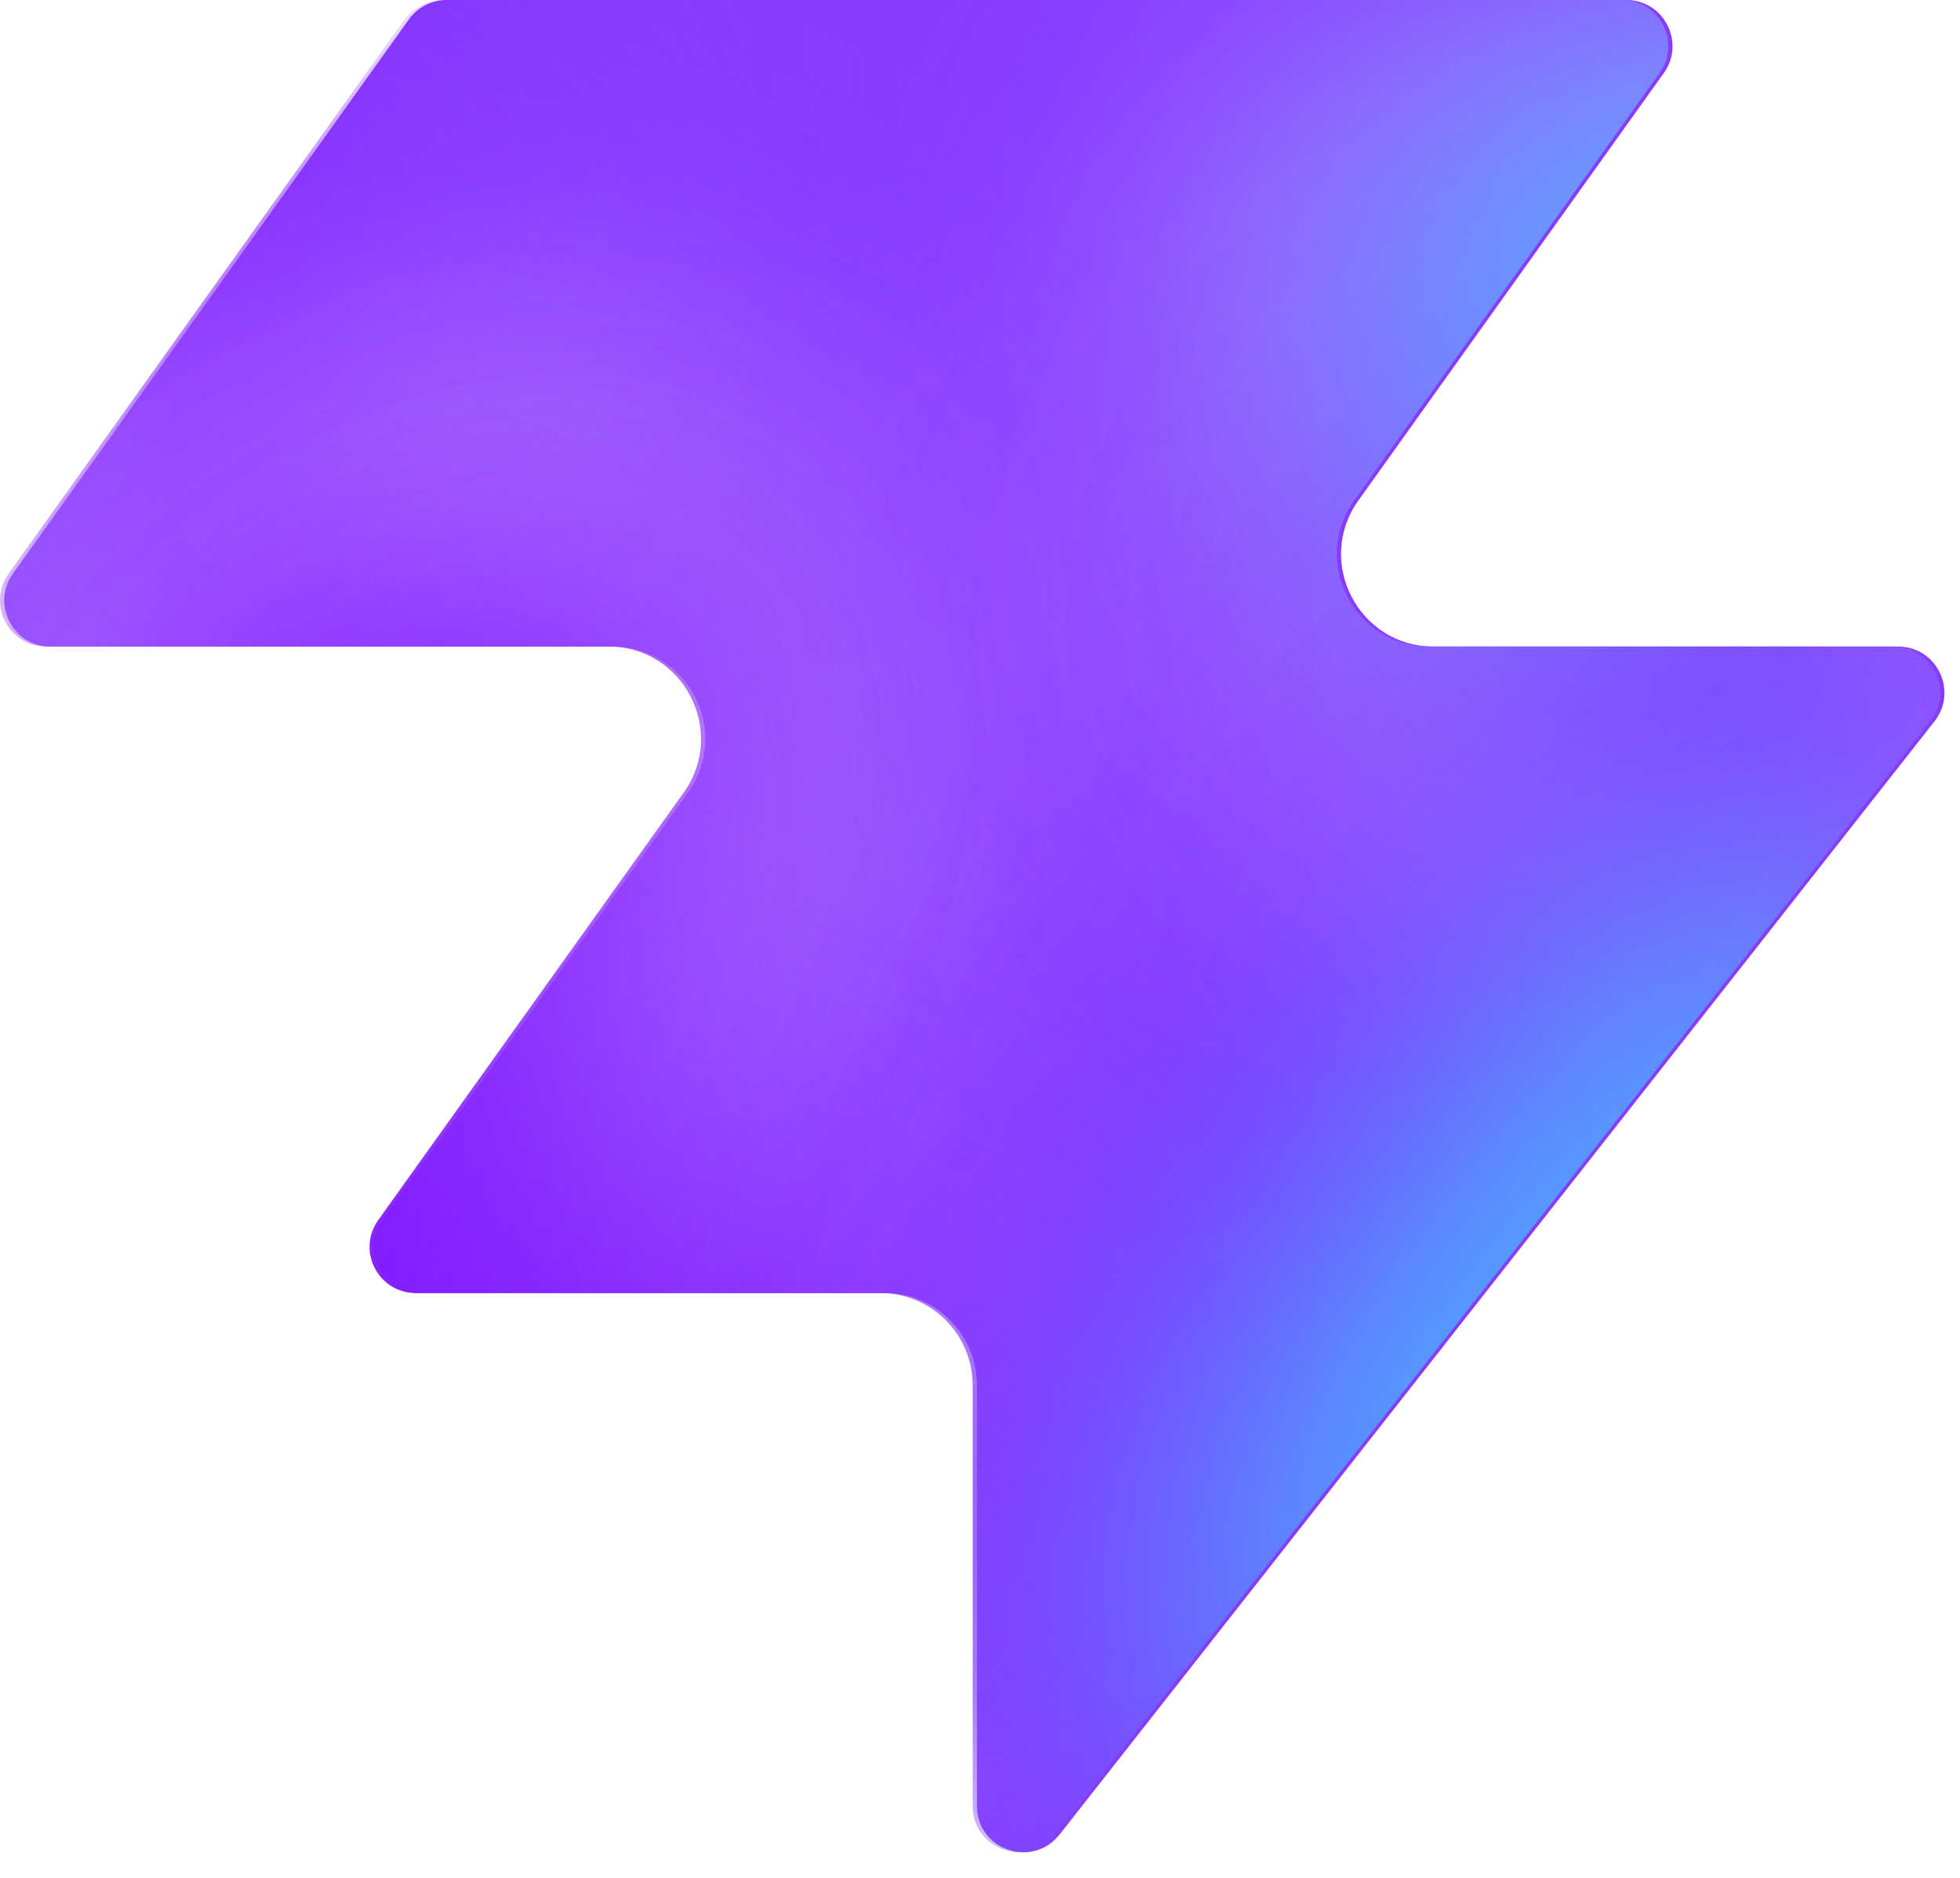
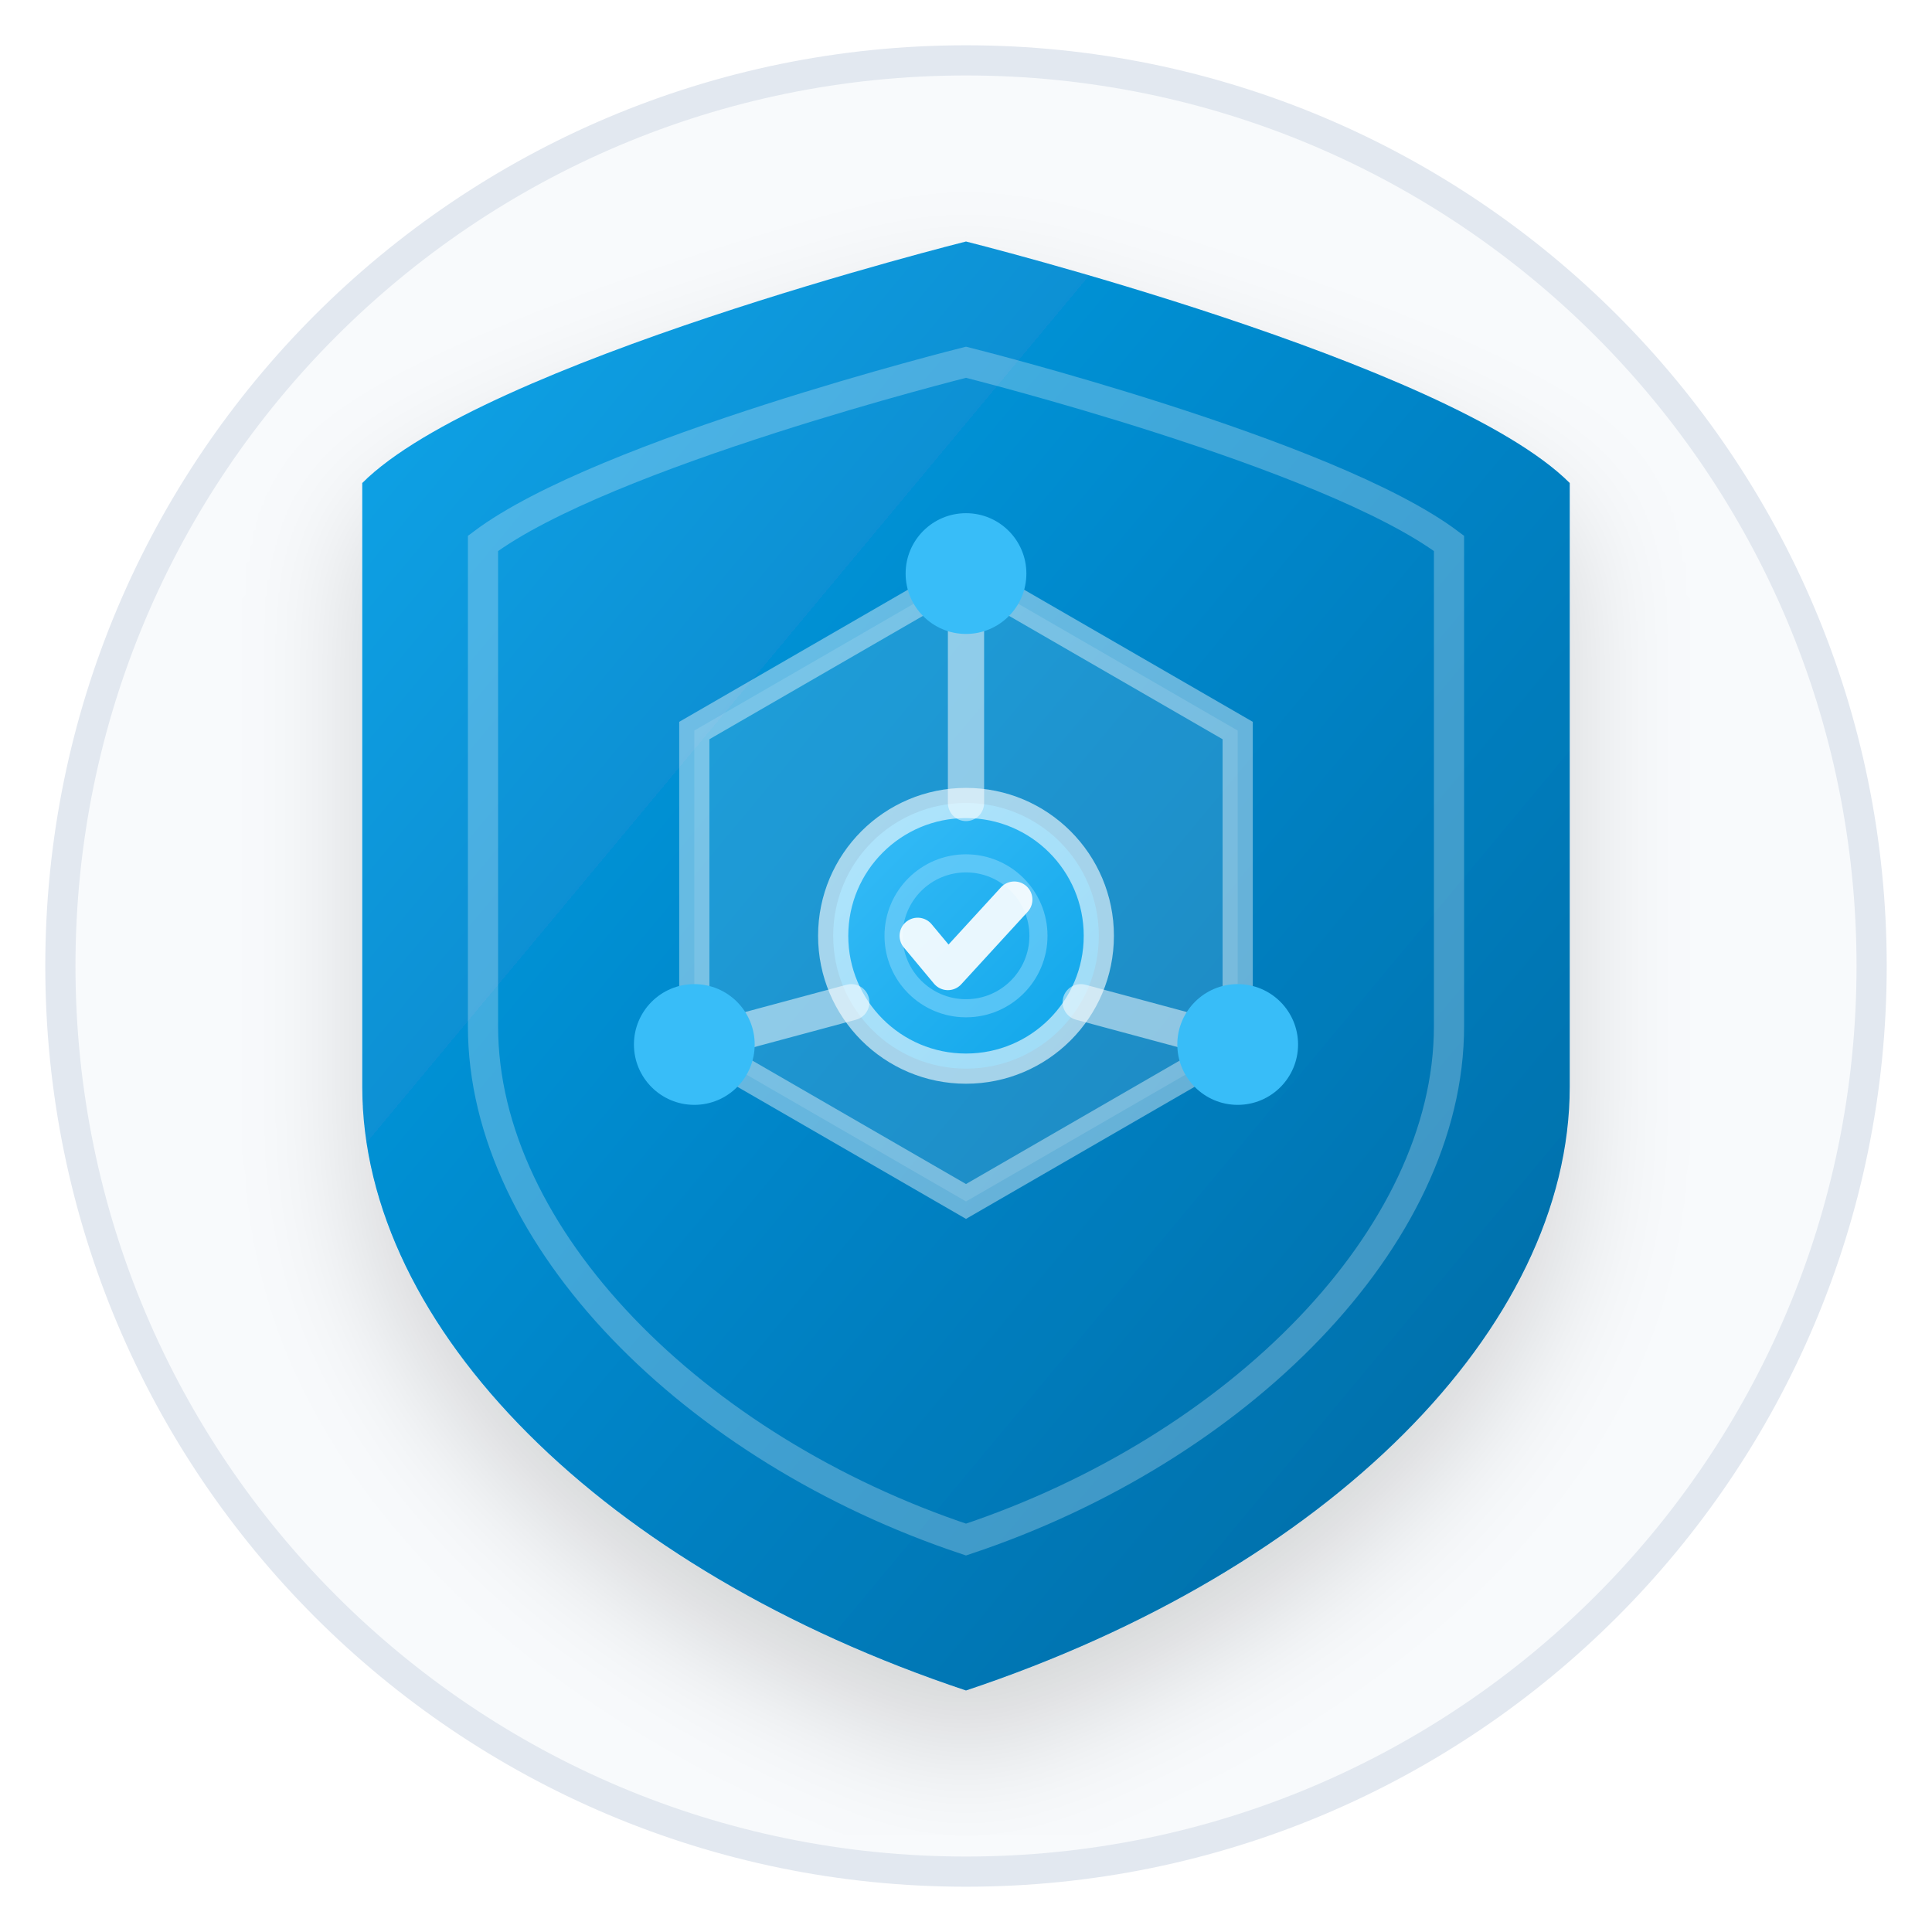
- <svg xmlns="http://www.w3.org/2000/svg" width="48" height="46" fill="none" viewBox="0 0 48 46">
-   <path fill="#863bff" d="M25.946 44.938c-.664.845-2.021.375-2.021-.698V33.937a2.26 2.26 0 0 0-2.262-2.262H10.287c-.92 0-1.456-1.04-.92-1.788l7.48-10.471c1.07-1.497 0-3.578-1.842-3.578H1.237c-.92 0-1.456-1.04-.92-1.788L10.013.474c.214-.297.556-.474.92-.474h28.894c.92 0 1.456 1.04.92 1.788l-7.48 10.471c-1.07 1.498 0 3.579 1.842 3.579h11.377c.943 0 1.473 1.088.89 1.83L25.947 44.94z" style="fill:#863bff;fill:color(display-p3 .525 .23 1);fill-opacity:1" />
-   <mask id="a" width="48" height="46" x="0" y="0" maskUnits="userSpaceOnUse" style="mask-type:alpha">
-     <path fill="#000" d="M25.842 44.938c-.664.844-2.021.375-2.021-.698V33.937a2.26 2.26 0 0 0-2.262-2.262H10.183c-.92 0-1.456-1.04-.92-1.788l7.48-10.471c1.07-1.498 0-3.579-1.842-3.579H1.133c-.92 0-1.456-1.04-.92-1.787L9.91.473c.214-.297.556-.474.92-.474h28.894c.92 0 1.456 1.04.92 1.788l-7.48 10.471c-1.07 1.498 0 3.578 1.842 3.578h11.377c.943 0 1.473 1.088.89 1.832L25.843 44.94z" style="fill:#000;fill-opacity:1" />
-   </mask>
-   <g mask="url(#a)">
-     <g filter="url(#b)">
-       <ellipse cx="5.508" cy="14.704" fill="#ede6ff" rx="5.508" ry="14.704" style="fill:#ede6ff;fill:color(display-p3 .927 .903 1);fill-opacity:1" transform="matrix(.00324 1 1 -.00324 -4.47 31.516)" />
-     </g>
-     <g filter="url(#c)">
-       <ellipse cx="10.399" cy="29.851" fill="#ede6ff" rx="10.399" ry="29.851" style="fill:#ede6ff;fill:color(display-p3 .927 .903 1);fill-opacity:1" transform="matrix(.00324 1 1 -.00324 -39.328 7.883)" />
-     </g>
-     <g filter="url(#d)">
-       <ellipse cx="5.508" cy="30.487" fill="#7e14ff" rx="5.508" ry="30.487" style="fill:#7e14ff;fill:color(display-p3 .492 .077 1);fill-opacity:1" transform="rotate(89.814 -25.913 -14.639)scale(1 -1)" />
-     </g>
-     <g filter="url(#e)">
-       <ellipse cx="5.508" cy="30.599" fill="#7e14ff" rx="5.508" ry="30.599" style="fill:#7e14ff;fill:color(display-p3 .492 .077 1);fill-opacity:1" transform="rotate(89.814 -32.644 -3.334)scale(1 -1)" />
-     </g>
-     <g filter="url(#f)">
-       <ellipse cx="5.508" cy="30.599" fill="#7e14ff" rx="5.508" ry="30.599" style="fill:#7e14ff;fill:color(display-p3 .492 .077 1);fill-opacity:1" transform="matrix(.00324 1 1 -.00324 -34.34 30.47)" />
-     </g>
-     <g filter="url(#g)">
-       <ellipse cx="14.072" cy="22.078" fill="#ede6ff" rx="14.072" ry="22.078" style="fill:#ede6ff;fill:color(display-p3 .927 .903 1);fill-opacity:1" transform="rotate(93.35 24.506 48.493)scale(-1 1)" />
-     </g>
-     <g filter="url(#h)">
-       <ellipse cx="3.47" cy="21.501" fill="#7e14ff" rx="3.47" ry="21.501" style="fill:#7e14ff;fill:color(display-p3 .492 .077 1);fill-opacity:1" transform="rotate(89.009 28.708 47.59)scale(-1 1)" />
-     </g>
-     <g filter="url(#i)">
-       <ellipse cx="3.47" cy="21.501" fill="#7e14ff" rx="3.47" ry="21.501" style="fill:#7e14ff;fill:color(display-p3 .492 .077 1);fill-opacity:1" transform="rotate(89.009 28.708 47.59)scale(-1 1)" />
-     </g>
-     <g filter="url(#j)">
-       <ellipse cx=".387" cy="8.972" fill="#7e14ff" rx="4.407" ry="29.108" style="fill:#7e14ff;fill:color(display-p3 .492 .077 1);fill-opacity:1" transform="rotate(39.51 .387 8.972)" />
-     </g>
-     <g filter="url(#k)">
-       <ellipse cx="47.523" cy="-6.092" fill="#7e14ff" rx="4.407" ry="29.108" style="fill:#7e14ff;fill:color(display-p3 .492 .077 1);fill-opacity:1" transform="rotate(37.892 47.523 -6.092)" />
-     </g>
-     <g filter="url(#l)">
-       <ellipse cx="41.412" cy="6.333" fill="#47bfff" rx="5.971" ry="9.665" style="fill:#47bfff;fill:color(display-p3 .28 .748 1);fill-opacity:1" transform="rotate(37.892 41.412 6.333)" />
-     </g>
-     <g filter="url(#m)">
-       <ellipse cx="-1.879" cy="38.332" fill="#7e14ff" rx="4.407" ry="29.108" style="fill:#7e14ff;fill:color(display-p3 .492 .077 1);fill-opacity:1" transform="rotate(37.892 -1.88 38.332)" />
-     </g>
-     <g filter="url(#n)">
-       <ellipse cx="-1.879" cy="38.332" fill="#7e14ff" rx="4.407" ry="29.108" style="fill:#7e14ff;fill:color(display-p3 .492 .077 1);fill-opacity:1" transform="rotate(37.892 -1.88 38.332)" />
-     </g>
-     <g filter="url(#o)">
-       <ellipse cx="35.651" cy="29.907" fill="#7e14ff" rx="4.407" ry="29.108" style="fill:#7e14ff;fill:color(display-p3 .492 .077 1);fill-opacity:1" transform="rotate(37.892 35.651 29.907)" />
-     </g>
-     <g filter="url(#p)">
-       <ellipse cx="38.418" cy="32.4" fill="#47bfff" rx="5.971" ry="15.297" style="fill:#47bfff;fill:color(display-p3 .28 .748 1);fill-opacity:1" transform="rotate(37.892 38.418 32.4)" />
-     </g>
-   </g>
+ <svg xmlns="http://www.w3.org/2000/svg" viewBox="0 0 32 32" width="32" height="32">
  <defs>
-     <filter id="b" width="60.045" height="41.654" x="-19.77" y="16.149" color-interpolation-filters="sRGB" filterUnits="userSpaceOnUse">
-       <feFlood flood-opacity="0" result="BackgroundImageFix" />
-       <feBlend in="SourceGraphic" in2="BackgroundImageFix" result="shape" />
-       <feGaussianBlur result="effect1_foregroundBlur_2002_17158" stdDeviation="7.659" />
-     </filter>
-     <filter id="c" width="90.34" height="51.437" x="-54.613" y="-7.533" color-interpolation-filters="sRGB" filterUnits="userSpaceOnUse">
-       <feFlood flood-opacity="0" result="BackgroundImageFix" />
-       <feBlend in="SourceGraphic" in2="BackgroundImageFix" result="shape" />
-       <feGaussianBlur result="effect1_foregroundBlur_2002_17158" stdDeviation="7.659" />
-     </filter>
-     <filter id="d" width="79.355" height="29.4" x="-49.64" y="2.03" color-interpolation-filters="sRGB" filterUnits="userSpaceOnUse">
-       <feFlood flood-opacity="0" result="BackgroundImageFix" />
-       <feBlend in="SourceGraphic" in2="BackgroundImageFix" result="shape" />
-       <feGaussianBlur result="effect1_foregroundBlur_2002_17158" stdDeviation="4.596" />
-     </filter>
-     <filter id="e" width="79.579" height="29.4" x="-45.045" y="20.029" color-interpolation-filters="sRGB" filterUnits="userSpaceOnUse">
-       <feFlood flood-opacity="0" result="BackgroundImageFix" />
-       <feBlend in="SourceGraphic" in2="BackgroundImageFix" result="shape" />
-       <feGaussianBlur result="effect1_foregroundBlur_2002_17158" stdDeviation="4.596" />
-     </filter>
-     <filter id="f" width="79.579" height="29.4" x="-43.513" y="21.178" color-interpolation-filters="sRGB" filterUnits="userSpaceOnUse">
-       <feFlood flood-opacity="0" result="BackgroundImageFix" />
-       <feBlend in="SourceGraphic" in2="BackgroundImageFix" result="shape" />
-       <feGaussianBlur result="effect1_foregroundBlur_2002_17158" stdDeviation="4.596" />
-     </filter>
-     <filter id="g" width="74.749" height="58.852" x="15.756" y="-17.901" color-interpolation-filters="sRGB" filterUnits="userSpaceOnUse">
-       <feFlood flood-opacity="0" result="BackgroundImageFix" />
-       <feBlend in="SourceGraphic" in2="BackgroundImageFix" result="shape" />
-       <feGaussianBlur result="effect1_foregroundBlur_2002_17158" stdDeviation="7.659" />
-     </filter>
-     <filter id="h" width="61.377" height="25.362" x="23.548" y="2.284" color-interpolation-filters="sRGB" filterUnits="userSpaceOnUse">
-       <feFlood flood-opacity="0" result="BackgroundImageFix" />
-       <feBlend in="SourceGraphic" in2="BackgroundImageFix" result="shape" />
-       <feGaussianBlur result="effect1_foregroundBlur_2002_17158" stdDeviation="4.596" />
-     </filter>
-     <filter id="i" width="61.377" height="25.362" x="23.548" y="2.284" color-interpolation-filters="sRGB" filterUnits="userSpaceOnUse">
-       <feFlood flood-opacity="0" result="BackgroundImageFix" />
-       <feBlend in="SourceGraphic" in2="BackgroundImageFix" result="shape" />
-       <feGaussianBlur result="effect1_foregroundBlur_2002_17158" stdDeviation="4.596" />
-     </filter>
-     <filter id="j" width="56.045" height="63.649" x="-27.636" y="-22.853" color-interpolation-filters="sRGB" filterUnits="userSpaceOnUse">
-       <feFlood flood-opacity="0" result="BackgroundImageFix" />
-       <feBlend in="SourceGraphic" in2="BackgroundImageFix" result="shape" />
-       <feGaussianBlur result="effect1_foregroundBlur_2002_17158" stdDeviation="4.596" />
-     </filter>
-     <filter id="k" width="54.814" height="64.646" x="20.116" y="-38.415" color-interpolation-filters="sRGB" filterUnits="userSpaceOnUse">
-       <feFlood flood-opacity="0" result="BackgroundImageFix" />
-       <feBlend in="SourceGraphic" in2="BackgroundImageFix" result="shape" />
-       <feGaussianBlur result="effect1_foregroundBlur_2002_17158" stdDeviation="4.596" />
-     </filter>
-     <filter id="l" width="33.541" height="35.313" x="24.641" y="-11.323" color-interpolation-filters="sRGB" filterUnits="userSpaceOnUse">
-       <feFlood flood-opacity="0" result="BackgroundImageFix" />
-       <feBlend in="SourceGraphic" in2="BackgroundImageFix" result="shape" />
-       <feGaussianBlur result="effect1_foregroundBlur_2002_17158" stdDeviation="4.596" />
-     </filter>
-     <filter id="m" width="54.814" height="64.646" x="-29.286" y="6.009" color-interpolation-filters="sRGB" filterUnits="userSpaceOnUse">
-       <feFlood flood-opacity="0" result="BackgroundImageFix" />
-       <feBlend in="SourceGraphic" in2="BackgroundImageFix" result="shape" />
-       <feGaussianBlur result="effect1_foregroundBlur_2002_17158" stdDeviation="4.596" />
-     </filter>
-     <filter id="n" width="54.814" height="64.646" x="-29.286" y="6.009" color-interpolation-filters="sRGB" filterUnits="userSpaceOnUse">
-       <feFlood flood-opacity="0" result="BackgroundImageFix" />
-       <feBlend in="SourceGraphic" in2="BackgroundImageFix" result="shape" />
-       <feGaussianBlur result="effect1_foregroundBlur_2002_17158" stdDeviation="4.596" />
-     </filter>
-     <filter id="o" width="54.814" height="64.646" x="8.244" y="-2.416" color-interpolation-filters="sRGB" filterUnits="userSpaceOnUse">
-       <feFlood flood-opacity="0" result="BackgroundImageFix" />
-       <feBlend in="SourceGraphic" in2="BackgroundImageFix" result="shape" />
-       <feGaussianBlur result="effect1_foregroundBlur_2002_17158" stdDeviation="4.596" />
-     </filter>
-     <filter id="p" width="39.409" height="43.623" x="18.713" y="10.588" color-interpolation-filters="sRGB" filterUnits="userSpaceOnUse">
-       <feFlood flood-opacity="0" result="BackgroundImageFix" />
-       <feBlend in="SourceGraphic" in2="BackgroundImageFix" result="shape" />
-       <feGaussianBlur result="effect1_foregroundBlur_2002_17158" stdDeviation="4.596" />
+     <linearGradient id="shieldGrad" x1="0%" y1="0%" x2="100%" y2="100%">
+       <stop offset="0%" style="stop-color:#0ea5e9;stop-opacity:1" />
+       <stop offset="50%" style="stop-color:#0284c7;stop-opacity:1" />
+       <stop offset="100%" style="stop-color:#0369a1;stop-opacity:1" />
+     </linearGradient>
+     <linearGradient id="coreGrad" x1="0%" y1="0%" x2="100%" y2="100%">
+       <stop offset="0%" style="stop-color:#38bdf8;stop-opacity:1" />
+       <stop offset="100%" style="stop-color:#0ea5e9;stop-opacity:1" />
+     </linearGradient>
+     <filter id="shadow" x="-10%" y="-10%" width="120%" height="120%">
+       <feDropShadow dx="0" dy="1" stdDeviation="1" flood-color="#000" flood-opacity="0.15" />
    </filter>
  </defs>
+   <circle cx="16" cy="16" r="15" fill="#f8fafc" stroke="#e2e8f0" stroke-width="0.5" />
+   <path d="M16 4             C16 4, 8 6, 6 8             C6 8, 6 18, 6 18             C6 22, 10 26, 16 28             C22 26, 26 22, 26 18             C26 18, 26 8, 26 8             C24 6, 16 4, 16 4Z" fill="url(#shieldGrad)" filter="url(#shadow)" />
+   <path d="M16 6             C16 6, 10 7.5, 8 9             C8 9, 8 17, 8 17             C8 20.5, 11.5 24, 16 25.5             C20.5 24, 24 20.5, 24 17             C24 17, 24 9, 24 9             C22 7.5, 16 6, 16 6Z" fill="none" stroke="rgba(255,255,255,0.25)" stroke-width="0.5" />
+   <path d="M16 9.5             L20.5 12.1             L20.5 17.3             L16 19.9             L11.5 17.3             L11.5 12.1Z" fill="rgba(255,255,255,0.12)" stroke="rgba(255,255,255,0.4)" stroke-width="0.5" />
+   <circle cx="16" cy="15.5" r="2.2" fill="url(#coreGrad)" stroke="rgba(255,255,255,0.6)" stroke-width="0.5" />
+   <line x1="16" y1="13.3" x2="16" y2="9.5" stroke="rgba(255,255,255,0.5)" stroke-width="0.6" stroke-linecap="round" />
+   <line x1="17.9" y1="16.6" x2="20.5" y2="17.3" stroke="rgba(255,255,255,0.5)" stroke-width="0.6" stroke-linecap="round" />
+   <line x1="14.1" y1="16.6" x2="11.5" y2="17.3" stroke="rgba(255,255,255,0.5)" stroke-width="0.6" stroke-linecap="round" />
+   <circle cx="16" cy="9.5" r="1" fill="#38bdf8" />
+   <circle cx="20.5" cy="17.3" r="1" fill="#38bdf8" />
+   <circle cx="11.5" cy="17.3" r="1" fill="#38bdf8" />
+   <circle cx="16" cy="15.5" r="1.2" fill="none" stroke="#7dd3fc" stroke-width="0.3" opacity="0.6">
+     <animate attributeName="r" values="1.2;2.5;1.2" dur="3s" repeatCount="indefinite" />
+     <animate attributeName="opacity" values="0.6;0;0.6" dur="3s" repeatCount="indefinite" />
+   </circle>
+   <path d="M15.2 15.5 L15.7 16.1 L16.8 14.9" fill="none" stroke="rgba(255,255,255,0.9)" stroke-width="0.6" stroke-linecap="round" stroke-linejoin="round" />
</svg>
